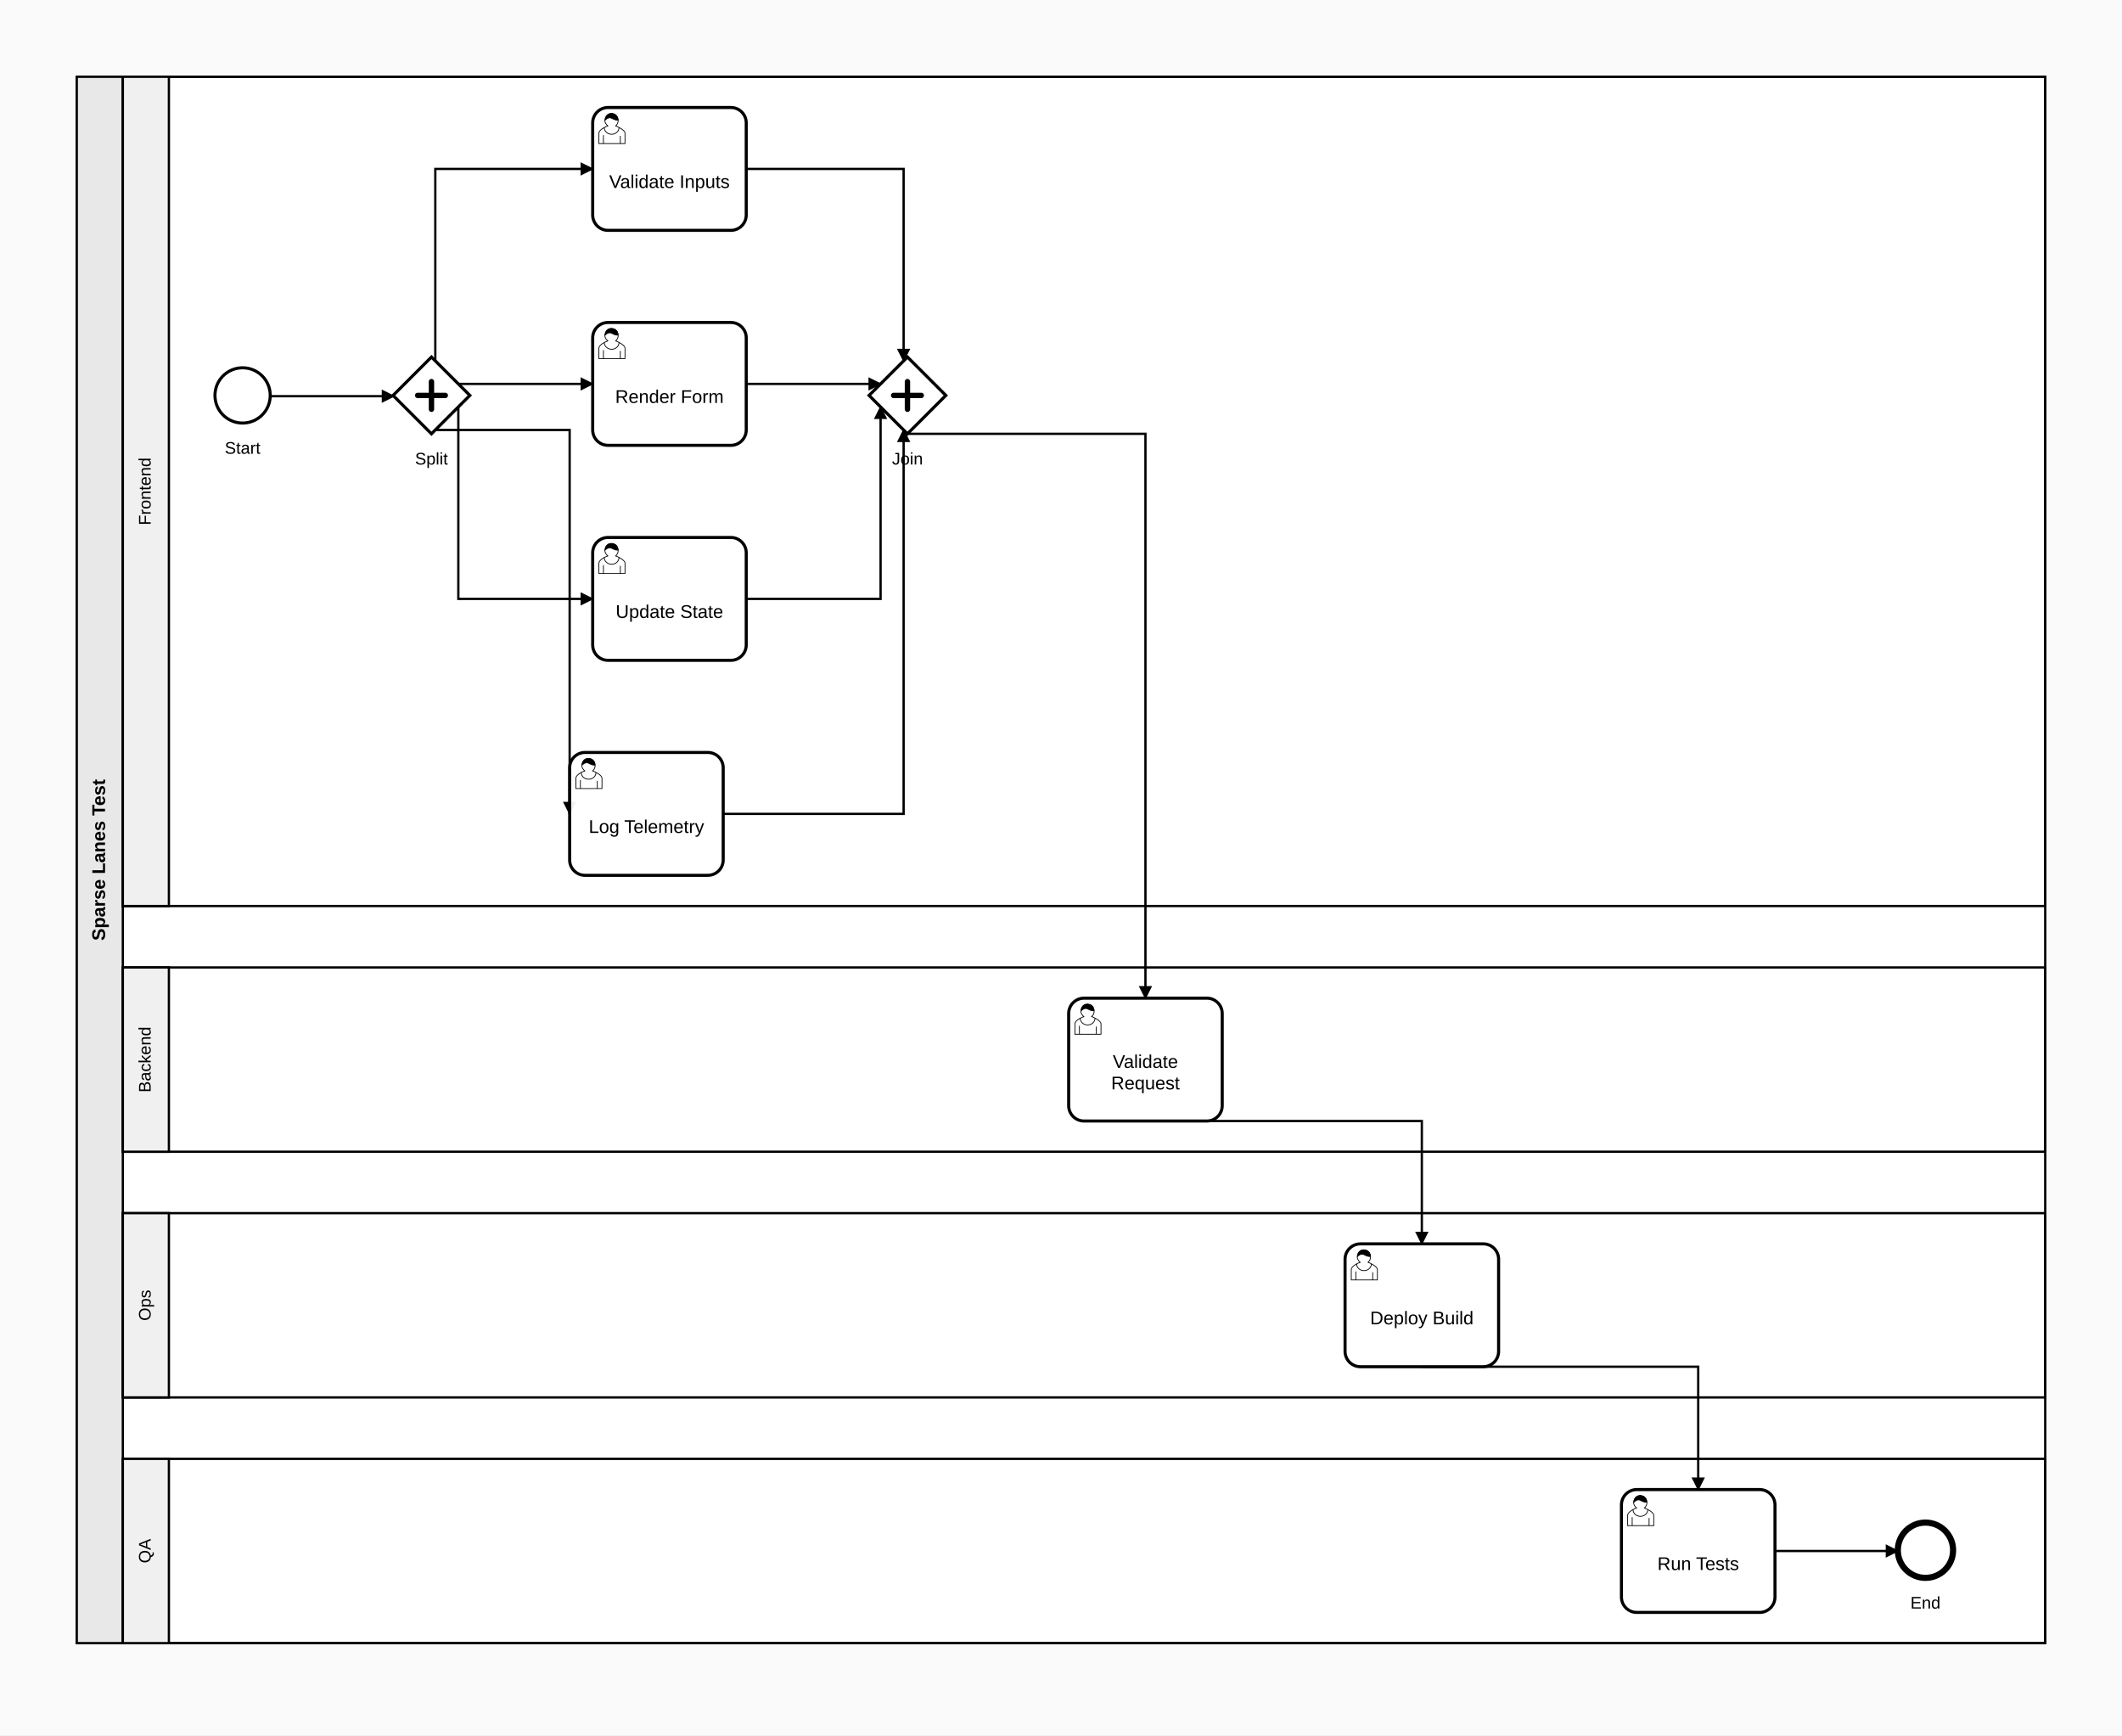
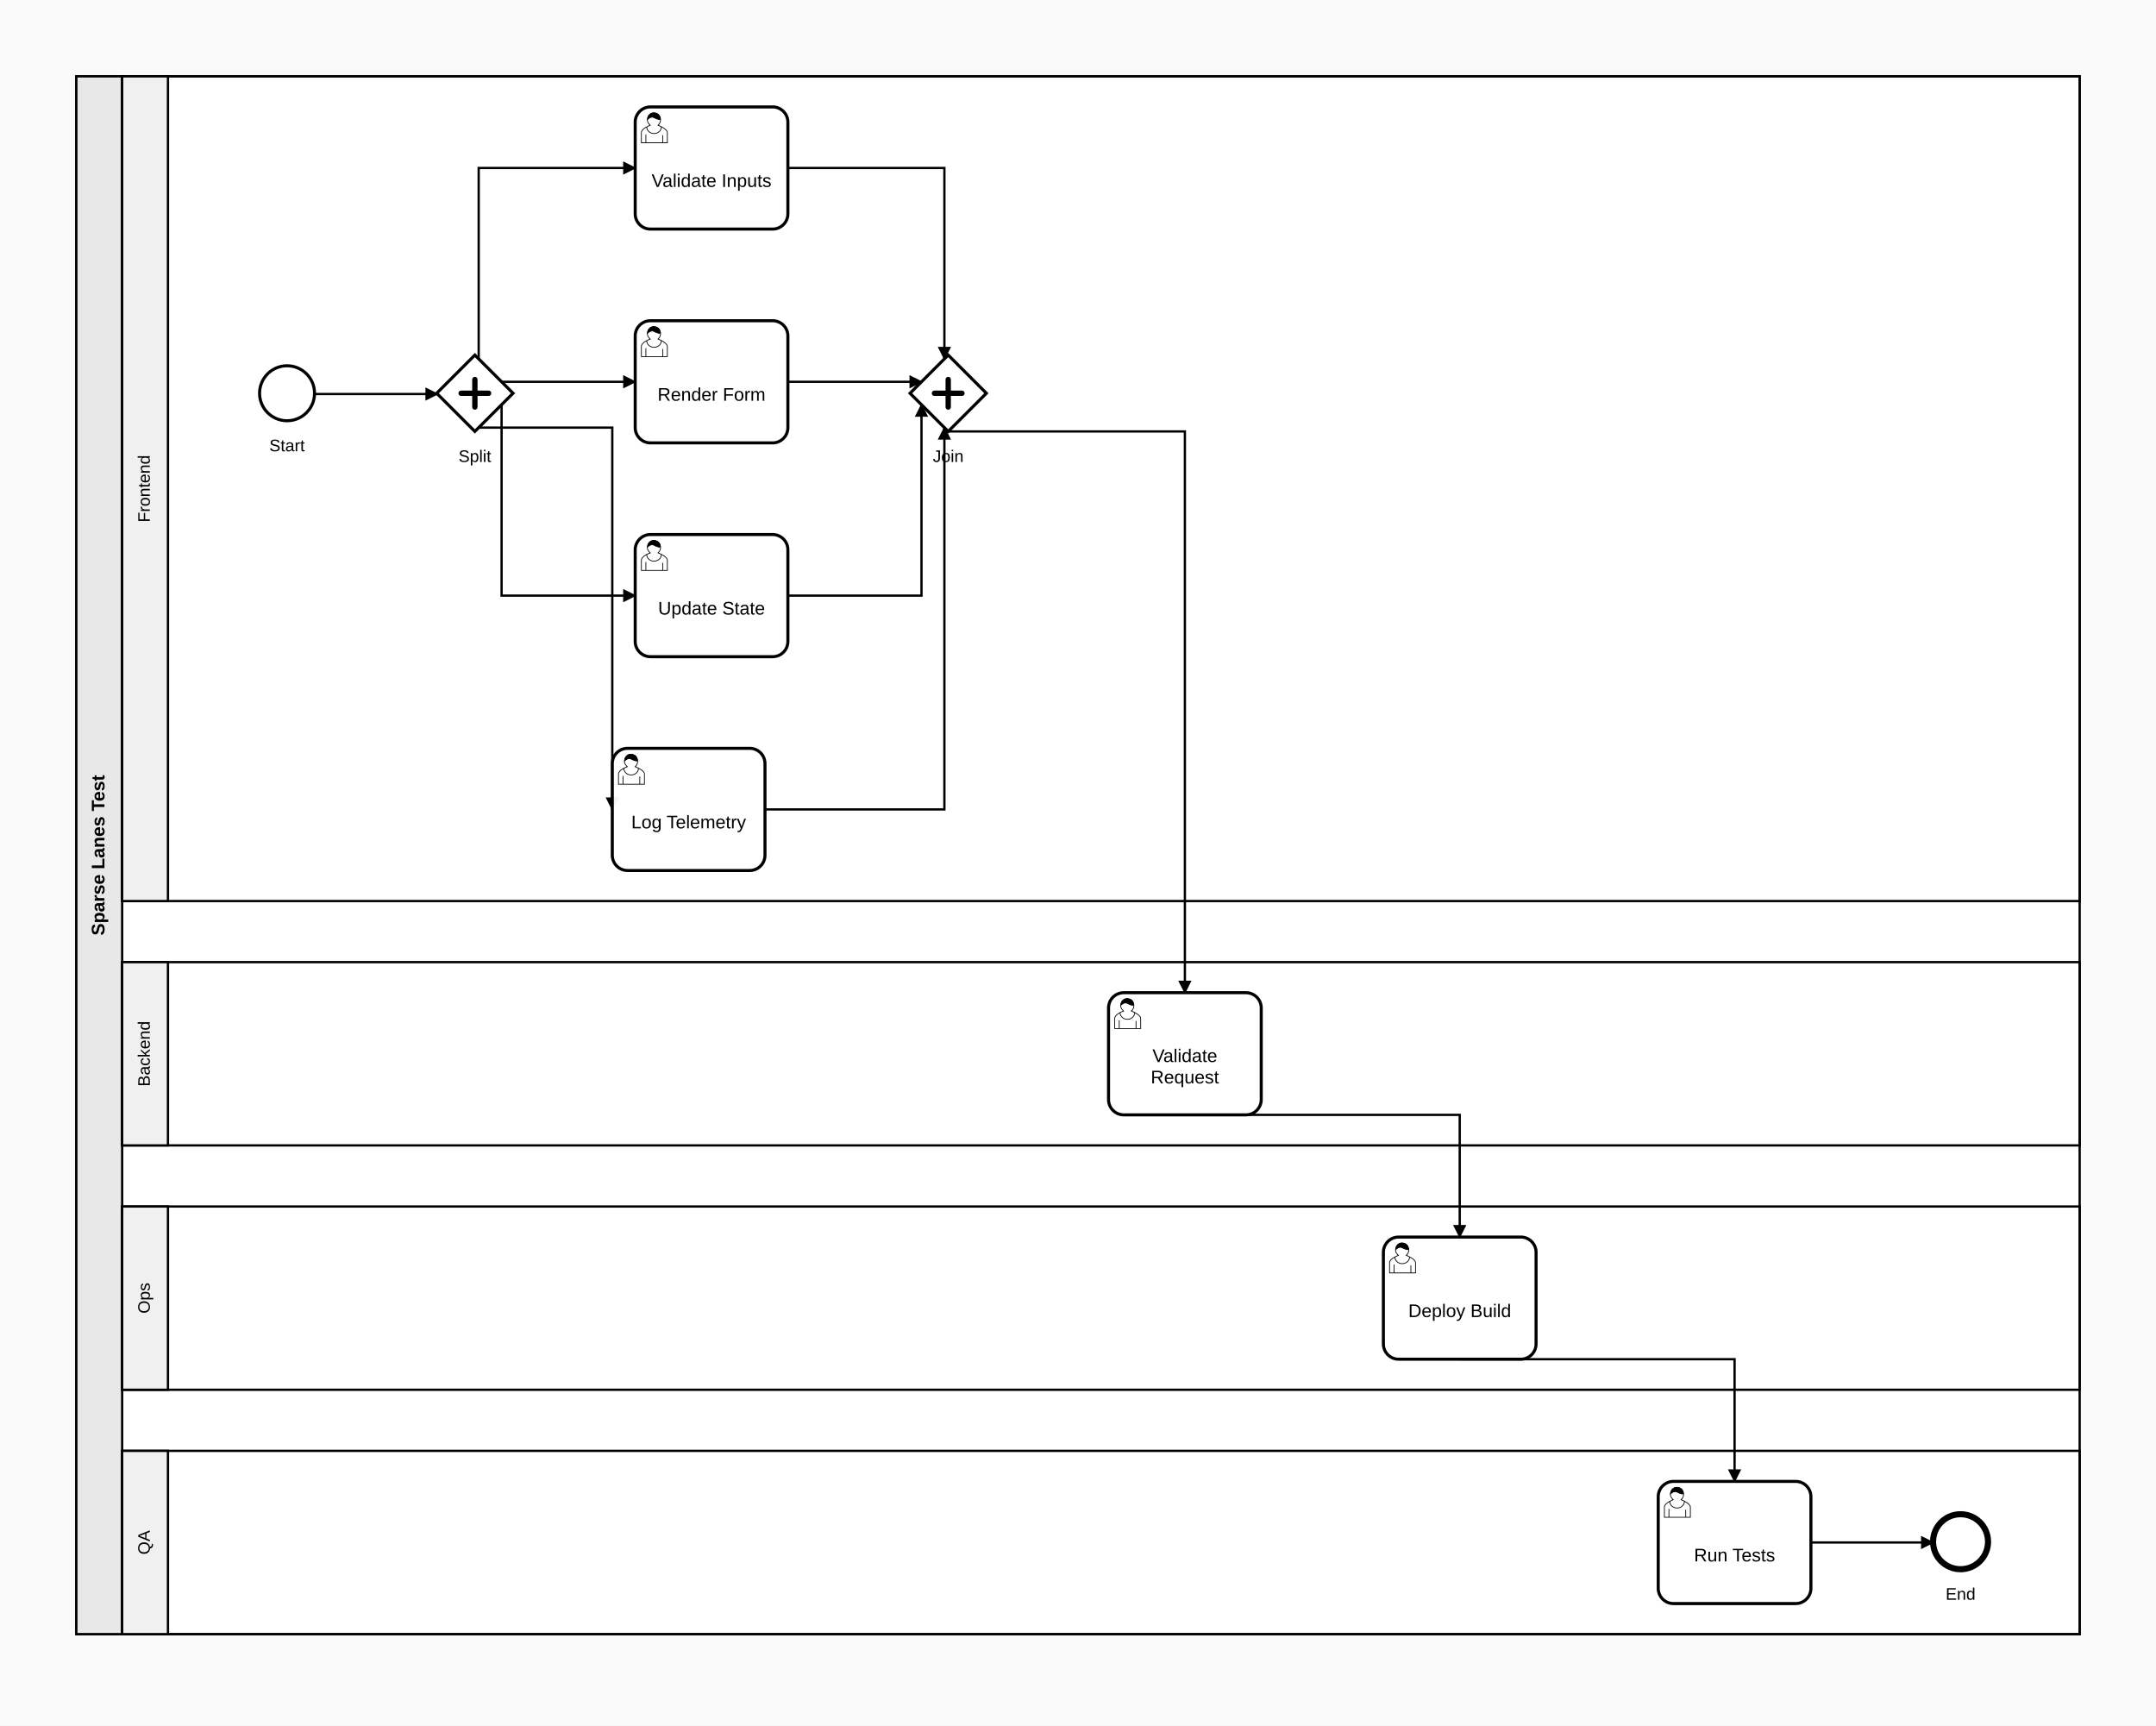
- <svg xmlns="http://www.w3.org/2000/svg" width="1382" height="1130" viewBox="0 0 1382 1130" font-family="Arial, sans-serif">
+ <svg xmlns="http://www.w3.org/2000/svg" width="1412" height="1130" viewBox="0 0 1412 1130" font-family="Arial, sans-serif">
  <defs>
    <marker id="seq-end" viewBox="0 0 20 20" refX="11" refY="10" markerWidth="10" markerHeight="10" orient="auto">
      <path d="M 1 5 L 11 10 L 1 15 Z" fill="#000000" stroke="#000000" stroke-width="1" />
    </marker>
    <marker id="seq-default-src" viewBox="0 0 20 20" refX="6" refY="10" markerWidth="10" markerHeight="10" orient="auto">
      <path d="M 6 3 L 10 17" stroke="#000000" stroke-width="1.5" />
    </marker>
    <marker id="seq-conditional-src" viewBox="0 0 20 20" refX="1" refY="10" markerWidth="12" markerHeight="12" orient="auto">
      <path d="M 1 10 L 8 6 L 15 10 L 8 14 Z" fill="#ffffff" stroke="#000000" stroke-width="1" />
    </marker>
    <marker id="msg-start" viewBox="0 0 20 20" refX="6" refY="6" markerWidth="20" markerHeight="20" orient="auto">
      <circle cx="6" cy="6" r="3.5" fill="#ffffff" stroke="#000000" stroke-width="1" />
    </marker>
    <marker id="msg-end" viewBox="0 0 20 20" refX="8.5" refY="5" markerWidth="20" markerHeight="20" orient="auto">
      <path d="m 1 5 l 0 -3 l 7 3 l -7 3 z" fill="#ffffff" stroke="#000000" stroke-width="1" stroke-linecap="butt" />
    </marker>
    <marker id="assoc-end" viewBox="0 0 20 20" refX="11" refY="10" markerWidth="10" markerHeight="10" orient="auto">
      <path d="M 1 5 L 11 10 L 1 15" fill="none" stroke="#000000" stroke-width="1.5" />
    </marker>
  </defs>
-   <rect width="1382" height="1130" fill="#fafafa" />
-   <rect x="50" y="50" width="1282" height="1020" fill="#ffffff" stroke="#000000" stroke-width="1.5" />
+   <rect width="1412" height="1130" fill="#fafafa" />
+   <rect x="50" y="50" width="1312" height="1020" fill="#ffffff" stroke="#000000" stroke-width="1.5" />
  <rect x="50" y="50" width="30" height="1020" fill="#e8e8e8" stroke="#000000" stroke-width="1.5" />
  <text x="65" y="560" text-anchor="middle" dominant-baseline="middle" font-size="12" font-weight="bold" fill="#000000" transform="rotate(-90,65,560)">Sparse Lanes Test</text>
-   <rect x="80" y="50" width="1252" height="540" fill="#ffffff" fill-opacity="0.25" stroke="#000000" stroke-width="1.5" />
+   <rect x="80" y="50" width="1282" height="540" fill="#ffffff" fill-opacity="0.25" stroke="#000000" stroke-width="1.5" />
  <rect x="80" y="50" width="30" height="540" fill="#f0f0f0" stroke="#000000" stroke-width="1.5" />
  <text x="95" y="320" text-anchor="middle" dominant-baseline="middle" font-size="11" fill="#000000" transform="rotate(-90,95,320)">Frontend</text>
-   <rect x="80" y="630" width="1252" height="120" fill="#ffffff" fill-opacity="0.25" stroke="#000000" stroke-width="1.5" />
+   <rect x="80" y="630" width="1282" height="120" fill="#ffffff" fill-opacity="0.25" stroke="#000000" stroke-width="1.5" />
  <rect x="80" y="630" width="30" height="120" fill="#f0f0f0" stroke="#000000" stroke-width="1.5" />
  <text x="95" y="690" text-anchor="middle" dominant-baseline="middle" font-size="11" fill="#000000" transform="rotate(-90,95,690)">Backend</text>
-   <rect x="80" y="790" width="1252" height="120" fill="#ffffff" fill-opacity="0.25" stroke="#000000" stroke-width="1.5" />
+   <rect x="80" y="790" width="1282" height="120" fill="#ffffff" fill-opacity="0.25" stroke="#000000" stroke-width="1.5" />
  <rect x="80" y="790" width="30" height="120" fill="#f0f0f0" stroke="#000000" stroke-width="1.5" />
  <text x="95" y="850" text-anchor="middle" dominant-baseline="middle" font-size="11" fill="#000000" transform="rotate(-90,95,850)">Ops</text>
-   <rect x="80" y="950" width="1252" height="120" fill="#ffffff" fill-opacity="0.25" stroke="#000000" stroke-width="1.5" />
+   <rect x="80" y="950" width="1282" height="120" fill="#ffffff" fill-opacity="0.25" stroke="#000000" stroke-width="1.5" />
  <rect x="80" y="950" width="30" height="120" fill="#f0f0f0" stroke="#000000" stroke-width="1.5" />
  <text x="95" y="1010" text-anchor="middle" dominant-baseline="middle" font-size="11" fill="#000000" transform="rotate(-90,95,1010)">QA</text>
-   <path d="M 176 258 L 256.5 258" stroke="#000000" stroke-width="1.5" fill="none" marker-end="url(#seq-end)" />
-   <path d="M 283.5 235 L 283.5 110 L 386 110" stroke="#000000" stroke-width="1.5" fill="none" marker-end="url(#seq-end)" />
-   <path d="M 298.5 250 L 386 250" stroke="#000000" stroke-width="1.5" fill="none" marker-end="url(#seq-end)" />
-   <path d="M 298.5 265 L 298.5 390 L 386 390" stroke="#000000" stroke-width="1.5" fill="none" marker-end="url(#seq-end)" />
-   <path d="M 283.5 280 L 371 280 L 371 530" stroke="#000000" stroke-width="1.5" fill="none" marker-end="url(#seq-end)" />
-   <path d="M 486 110 L 588.5 110 L 588.5 235" stroke="#000000" stroke-width="1.5" fill="none" marker-end="url(#seq-end)" />
-   <path d="M 486 250 L 573.5 250" stroke="#000000" stroke-width="1.5" fill="none" marker-end="url(#seq-end)" />
-   <path d="M 486 390 L 573.5 390 L 573.5 265" stroke="#000000" stroke-width="1.5" fill="none" marker-end="url(#seq-end)" />
-   <path d="M 471 530 L 588.5 530 L 588.5 280" stroke="#000000" stroke-width="1.5" fill="none" marker-end="url(#seq-end)" />
-   <path d="M 591 282.5 L 746 282.5 L 746 650" stroke="#000000" stroke-width="1.5" fill="none" marker-end="url(#seq-end)" />
-   <path d="M 746 730 L 926 730 L 926 810" stroke="#000000" stroke-width="1.5" fill="none" marker-end="url(#seq-end)" />
-   <path d="M 926 890 L 1106 890 L 1106 970" stroke="#000000" stroke-width="1.5" fill="none" marker-end="url(#seq-end)" />
-   <path d="M 1156 1010 L 1236 1010" stroke="#000000" stroke-width="1.5" fill="none" marker-end="url(#seq-end)" />
-   <circle cx="158" cy="257.5" r="18" fill="#ffffff" fill-opacity="0.95" stroke="#000000" stroke-width="2" />
-   <text x="158" y="295.5" text-anchor="middle" font-size="11" fill="#000000">Start</text>
-   <polygon points="281,232.5 306,257.5 281,282.5 256,257.5" fill="#ffffff" fill-opacity="0.95" stroke="#000000" stroke-width="2" />
-   <line x1="281" y1="248.5" x2="281" y2="266.5" stroke="#000000" stroke-width="3.5" stroke-linecap="round" />
-   <line x1="272" y1="257.5" x2="290" y2="257.5" stroke="#000000" stroke-width="3.5" stroke-linecap="round" />
-   <text x="281" y="302.5" text-anchor="middle" font-size="11" fill="#000000">Split</text>
-   <rect x="386" y="70" width="100" height="80" rx="10" ry="10" fill="#ffffff" fill-opacity="0.95" stroke="#000000" stroke-width="2" />
+   <path d="M 206 258 L 286.5 258" stroke="#000000" stroke-width="1.5" fill="none" marker-end="url(#seq-end)" />
+   <path d="M 313.5 235 L 313.5 110 L 416 110" stroke="#000000" stroke-width="1.5" fill="none" marker-end="url(#seq-end)" />
+   <path d="M 328.5 250 L 416 250" stroke="#000000" stroke-width="1.5" fill="none" marker-end="url(#seq-end)" />
+   <path d="M 328.5 265 L 328.5 390 L 416 390" stroke="#000000" stroke-width="1.5" fill="none" marker-end="url(#seq-end)" />
+   <path d="M 313.5 280 L 401 280 L 401 530" stroke="#000000" stroke-width="1.5" fill="none" marker-end="url(#seq-end)" />
+   <path d="M 516 110 L 618.5 110 L 618.5 235" stroke="#000000" stroke-width="1.5" fill="none" marker-end="url(#seq-end)" />
+   <path d="M 516 250 L 603.5 250" stroke="#000000" stroke-width="1.5" fill="none" marker-end="url(#seq-end)" />
+   <path d="M 516 390 L 603.5 390 L 603.5 265" stroke="#000000" stroke-width="1.5" fill="none" marker-end="url(#seq-end)" />
+   <path d="M 501 530 L 618.5 530 L 618.5 280" stroke="#000000" stroke-width="1.5" fill="none" marker-end="url(#seq-end)" />
+   <path d="M 621 282.5 L 776 282.5 L 776 650" stroke="#000000" stroke-width="1.5" fill="none" marker-end="url(#seq-end)" />
+   <path d="M 776 730 L 956 730 L 956 810" stroke="#000000" stroke-width="1.5" fill="none" marker-end="url(#seq-end)" />
+   <path d="M 956 890 L 1136 890 L 1136 970" stroke="#000000" stroke-width="1.5" fill="none" marker-end="url(#seq-end)" />
+   <path d="M 1186 1010 L 1266 1010" stroke="#000000" stroke-width="1.5" fill="none" marker-end="url(#seq-end)" />
+   <circle cx="188" cy="257.5" r="18" fill="#ffffff" fill-opacity="0.95" stroke="#000000" stroke-width="2" />
+   <text x="188" y="295.5" text-anchor="middle" font-size="11" fill="#000000">Start</text>
+   <polygon points="311,232.5 336,257.5 311,282.5 286,257.5" fill="#ffffff" fill-opacity="0.95" stroke="#000000" stroke-width="2" />
+   <line x1="311" y1="248.5" x2="311" y2="266.5" stroke="#000000" stroke-width="3.5" stroke-linecap="round" />
+   <line x1="302" y1="257.5" x2="320" y2="257.5" stroke="#000000" stroke-width="3.5" stroke-linecap="round" />
+   <text x="311" y="302.5" text-anchor="middle" font-size="11" fill="#000000">Split</text>
+   <rect x="416" y="70" width="100" height="80" rx="10" ry="10" fill="#ffffff" fill-opacity="0.95" stroke="#000000" stroke-width="2" />
  <g>
-     <path d="m 401,82 c 0.909,-0.845 1.594,-2.049 1.594,-3.385 0,-2.554 -1.805,-4.622 -4.357,-4.622 -2.552,0 -4.288,2.068 -4.288,4.622 0,1.348 0.974,2.562 1.896,3.405 -0.529,0.187 -5.669,2.097 -5.794,4.756 v 6.718 h 17 v -6.718 c 0,-2.298 -5.528,-4.595 -6.051,-4.776 z m -8,6 l 0,5.5 m 11,0 l 0,-5" fill="#ffffff" stroke="#000000" stroke-width="0.5" />
-     <path d="m 403.162,83.009 c 0,2.447 -2.158,4.431 -4.821,4.431 -2.665,0 -4.822,-1.981 -4.822,-4.431" fill="none" stroke="#000000" stroke-width="0.5" />
-     <path d="m 394.1,78.2 c 0,0 2.251,-2.358 4.274,-1.177 2.024,1.181 4.221,1.537 4.124,0.965 -0.098,-0.57 -0.117,-3.791 -4.191,-4.136 -3.575,0.001 -4.208,3.367 -4.207,4.348 z" fill="#000000" stroke="#000000" stroke-width="0.5" />
+     <path d="m 431,82 c 0.909,-0.845 1.594,-2.049 1.594,-3.385 0,-2.554 -1.805,-4.622 -4.357,-4.622 -2.552,0 -4.288,2.068 -4.288,4.622 0,1.348 0.974,2.562 1.896,3.405 -0.529,0.187 -5.669,2.097 -5.794,4.756 v 6.718 h 17 v -6.718 c 0,-2.298 -5.528,-4.595 -6.051,-4.776 z m -8,6 l 0,5.5 m 11,0 l 0,-5" fill="#ffffff" stroke="#000000" stroke-width="0.5" />
+     <path d="m 433.162,83.009 c 0,2.447 -2.158,4.431 -4.821,4.431 -2.665,0 -4.822,-1.981 -4.822,-4.431" fill="none" stroke="#000000" stroke-width="0.5" />
+     <path d="m 424.1,78.2 c 0,0 2.251,-2.358 4.274,-1.177 2.024,1.181 4.221,1.537 4.124,0.965 -0.098,-0.57 -0.117,-3.791 -4.191,-4.136 -3.575,0.001 -4.208,3.367 -4.207,4.348 z" fill="#000000" stroke="#000000" stroke-width="0.5" />
  </g>
-   <text x="436" y="119" text-anchor="middle" dominant-baseline="middle" font-size="12" fill="#000000">Validate Inputs</text>
-   <rect x="386" y="210" width="100" height="80" rx="10" ry="10" fill="#ffffff" fill-opacity="0.95" stroke="#000000" stroke-width="2" />
+   <text x="466" y="119" text-anchor="middle" dominant-baseline="middle" font-size="12" fill="#000000">Validate Inputs</text>
+   <rect x="416" y="210" width="100" height="80" rx="10" ry="10" fill="#ffffff" fill-opacity="0.95" stroke="#000000" stroke-width="2" />
  <g>
-     <path d="m 401,222 c 0.909,-0.845 1.594,-2.049 1.594,-3.385 0,-2.554 -1.805,-4.622 -4.357,-4.622 -2.552,0 -4.288,2.068 -4.288,4.622 0,1.348 0.974,2.562 1.896,3.405 -0.529,0.187 -5.669,2.097 -5.794,4.756 v 6.718 h 17 v -6.718 c 0,-2.298 -5.528,-4.595 -6.051,-4.776 z m -8,6 l 0,5.5 m 11,0 l 0,-5" fill="#ffffff" stroke="#000000" stroke-width="0.5" />
-     <path d="m 403.162,223.009 c 0,2.447 -2.158,4.431 -4.821,4.431 -2.665,0 -4.822,-1.981 -4.822,-4.431" fill="none" stroke="#000000" stroke-width="0.5" />
-     <path d="m 394.1,218.2 c 0,0 2.251,-2.358 4.274,-1.177 2.024,1.181 4.221,1.537 4.124,0.965 -0.098,-0.57 -0.117,-3.791 -4.191,-4.136 -3.575,0.001 -4.208,3.367 -4.207,4.348 z" fill="#000000" stroke="#000000" stroke-width="0.5" />
+     <path d="m 431,222 c 0.909,-0.845 1.594,-2.049 1.594,-3.385 0,-2.554 -1.805,-4.622 -4.357,-4.622 -2.552,0 -4.288,2.068 -4.288,4.622 0,1.348 0.974,2.562 1.896,3.405 -0.529,0.187 -5.669,2.097 -5.794,4.756 v 6.718 h 17 v -6.718 c 0,-2.298 -5.528,-4.595 -6.051,-4.776 z m -8,6 l 0,5.5 m 11,0 l 0,-5" fill="#ffffff" stroke="#000000" stroke-width="0.5" />
+     <path d="m 433.162,223.009 c 0,2.447 -2.158,4.431 -4.821,4.431 -2.665,0 -4.822,-1.981 -4.822,-4.431" fill="none" stroke="#000000" stroke-width="0.5" />
+     <path d="m 424.1,218.2 c 0,0 2.251,-2.358 4.274,-1.177 2.024,1.181 4.221,1.537 4.124,0.965 -0.098,-0.57 -0.117,-3.791 -4.191,-4.136 -3.575,0.001 -4.208,3.367 -4.207,4.348 z" fill="#000000" stroke="#000000" stroke-width="0.5" />
  </g>
-   <text x="436" y="259" text-anchor="middle" dominant-baseline="middle" font-size="12" fill="#000000">Render Form</text>
-   <rect x="386" y="350" width="100" height="80" rx="10" ry="10" fill="#ffffff" fill-opacity="0.95" stroke="#000000" stroke-width="2" />
+   <text x="466" y="259" text-anchor="middle" dominant-baseline="middle" font-size="12" fill="#000000">Render Form</text>
+   <rect x="416" y="350" width="100" height="80" rx="10" ry="10" fill="#ffffff" fill-opacity="0.95" stroke="#000000" stroke-width="2" />
  <g>
-     <path d="m 401,362 c 0.909,-0.845 1.594,-2.049 1.594,-3.385 0,-2.554 -1.805,-4.622 -4.357,-4.622 -2.552,0 -4.288,2.068 -4.288,4.622 0,1.348 0.974,2.562 1.896,3.405 -0.529,0.187 -5.669,2.097 -5.794,4.756 v 6.718 h 17 v -6.718 c 0,-2.298 -5.528,-4.595 -6.051,-4.776 z m -8,6 l 0,5.5 m 11,0 l 0,-5" fill="#ffffff" stroke="#000000" stroke-width="0.5" />
-     <path d="m 403.162,363.009 c 0,2.447 -2.158,4.431 -4.821,4.431 -2.665,0 -4.822,-1.981 -4.822,-4.431" fill="none" stroke="#000000" stroke-width="0.5" />
-     <path d="m 394.1,358.2 c 0,0 2.251,-2.358 4.274,-1.177 2.024,1.181 4.221,1.537 4.124,0.965 -0.098,-0.57 -0.117,-3.791 -4.191,-4.136 -3.575,0.001 -4.208,3.367 -4.207,4.348 z" fill="#000000" stroke="#000000" stroke-width="0.5" />
+     <path d="m 431,362 c 0.909,-0.845 1.594,-2.049 1.594,-3.385 0,-2.554 -1.805,-4.622 -4.357,-4.622 -2.552,0 -4.288,2.068 -4.288,4.622 0,1.348 0.974,2.562 1.896,3.405 -0.529,0.187 -5.669,2.097 -5.794,4.756 v 6.718 h 17 v -6.718 c 0,-2.298 -5.528,-4.595 -6.051,-4.776 z m -8,6 l 0,5.5 m 11,0 l 0,-5" fill="#ffffff" stroke="#000000" stroke-width="0.5" />
+     <path d="m 433.162,363.009 c 0,2.447 -2.158,4.431 -4.821,4.431 -2.665,0 -4.822,-1.981 -4.822,-4.431" fill="none" stroke="#000000" stroke-width="0.5" />
+     <path d="m 424.1,358.2 c 0,0 2.251,-2.358 4.274,-1.177 2.024,1.181 4.221,1.537 4.124,0.965 -0.098,-0.57 -0.117,-3.791 -4.191,-4.136 -3.575,0.001 -4.208,3.367 -4.207,4.348 z" fill="#000000" stroke="#000000" stroke-width="0.5" />
  </g>
-   <text x="436" y="399" text-anchor="middle" dominant-baseline="middle" font-size="12" fill="#000000">Update State</text>
-   <rect x="371" y="490" width="100" height="80" rx="10" ry="10" fill="#ffffff" fill-opacity="0.95" stroke="#000000" stroke-width="2" />
+   <text x="466" y="399" text-anchor="middle" dominant-baseline="middle" font-size="12" fill="#000000">Update State</text>
+   <rect x="401" y="490" width="100" height="80" rx="10" ry="10" fill="#ffffff" fill-opacity="0.95" stroke="#000000" stroke-width="2" />
  <g>
-     <path d="m 386,502 c 0.909,-0.845 1.594,-2.049 1.594,-3.385 0,-2.554 -1.805,-4.622 -4.357,-4.622 -2.552,0 -4.288,2.068 -4.288,4.622 0,1.348 0.974,2.562 1.896,3.405 -0.529,0.187 -5.669,2.097 -5.794,4.756 v 6.718 h 17 v -6.718 c 0,-2.298 -5.528,-4.595 -6.051,-4.776 z m -8,6 l 0,5.5 m 11,0 l 0,-5" fill="#ffffff" stroke="#000000" stroke-width="0.5" />
-     <path d="m 388.162,503.009 c 0,2.447 -2.158,4.431 -4.821,4.431 -2.665,0 -4.822,-1.981 -4.822,-4.431" fill="none" stroke="#000000" stroke-width="0.5" />
-     <path d="m 379.1,498.2 c 0,0 2.251,-2.358 4.274,-1.177 2.024,1.181 4.221,1.537 4.124,0.965 -0.098,-0.57 -0.117,-3.791 -4.191,-4.136 -3.575,0.001 -4.208,3.367 -4.207,4.348 z" fill="#000000" stroke="#000000" stroke-width="0.5" />
+     <path d="m 416,502 c 0.909,-0.845 1.594,-2.049 1.594,-3.385 0,-2.554 -1.805,-4.622 -4.357,-4.622 -2.552,0 -4.288,2.068 -4.288,4.622 0,1.348 0.974,2.562 1.896,3.405 -0.529,0.187 -5.669,2.097 -5.794,4.756 v 6.718 h 17 v -6.718 c 0,-2.298 -5.528,-4.595 -6.051,-4.776 z m -8,6 l 0,5.5 m 11,0 l 0,-5" fill="#ffffff" stroke="#000000" stroke-width="0.5" />
+     <path d="m 418.162,503.009 c 0,2.447 -2.158,4.431 -4.821,4.431 -2.665,0 -4.822,-1.981 -4.822,-4.431" fill="none" stroke="#000000" stroke-width="0.5" />
+     <path d="m 409.1,498.2 c 0,0 2.251,-2.358 4.274,-1.177 2.024,1.181 4.221,1.537 4.124,0.965 -0.098,-0.57 -0.117,-3.791 -4.191,-4.136 -3.575,0.001 -4.208,3.367 -4.207,4.348 z" fill="#000000" stroke="#000000" stroke-width="0.5" />
  </g>
-   <text x="421" y="539" text-anchor="middle" dominant-baseline="middle" font-size="12" fill="#000000">Log Telemetry</text>
-   <polygon points="591,232.5 616,257.5 591,282.5 566,257.5" fill="#ffffff" fill-opacity="0.95" stroke="#000000" stroke-width="2" />
-   <line x1="591" y1="248.5" x2="591" y2="266.5" stroke="#000000" stroke-width="3.5" stroke-linecap="round" />
-   <line x1="582" y1="257.5" x2="600" y2="257.5" stroke="#000000" stroke-width="3.5" stroke-linecap="round" />
-   <text x="591" y="302.5" text-anchor="middle" font-size="11" fill="#000000">Join</text>
-   <rect x="696" y="650" width="100" height="80" rx="10" ry="10" fill="#ffffff" fill-opacity="0.95" stroke="#000000" stroke-width="2" />
+   <text x="451" y="539" text-anchor="middle" dominant-baseline="middle" font-size="12" fill="#000000">Log Telemetry</text>
+   <polygon points="621,232.5 646,257.5 621,282.5 596,257.5" fill="#ffffff" fill-opacity="0.95" stroke="#000000" stroke-width="2" />
+   <line x1="621" y1="248.5" x2="621" y2="266.5" stroke="#000000" stroke-width="3.5" stroke-linecap="round" />
+   <line x1="612" y1="257.5" x2="630" y2="257.5" stroke="#000000" stroke-width="3.5" stroke-linecap="round" />
+   <text x="621" y="302.5" text-anchor="middle" font-size="11" fill="#000000">Join</text>
+   <rect x="726" y="650" width="100" height="80" rx="10" ry="10" fill="#ffffff" fill-opacity="0.95" stroke="#000000" stroke-width="2" />
  <g>
-     <path d="m 711,662 c 0.909,-0.845 1.594,-2.049 1.594,-3.385 0,-2.554 -1.805,-4.622 -4.357,-4.622 -2.552,0 -4.288,2.068 -4.288,4.622 0,1.348 0.974,2.562 1.896,3.405 -0.529,0.187 -5.669,2.097 -5.794,4.756 v 6.718 h 17 v -6.718 c 0,-2.298 -5.528,-4.595 -6.051,-4.776 z m -8,6 l 0,5.5 m 11,0 l 0,-5" fill="#ffffff" stroke="#000000" stroke-width="0.5" />
-     <path d="m 713.162,663.009 c 0,2.447 -2.158,4.431 -4.821,4.431 -2.665,0 -4.822,-1.981 -4.822,-4.431" fill="none" stroke="#000000" stroke-width="0.5" />
-     <path d="m 704.1,658.2 c 0,0 2.251,-2.358 4.274,-1.177 2.024,1.181 4.221,1.537 4.124,0.965 -0.098,-0.57 -0.117,-3.791 -4.191,-4.136 -3.575,0.001 -4.208,3.367 -4.207,4.348 z" fill="#000000" stroke="#000000" stroke-width="0.5" />
+     <path d="m 741,662 c 0.909,-0.845 1.594,-2.049 1.594,-3.385 0,-2.554 -1.805,-4.622 -4.357,-4.622 -2.552,0 -4.288,2.068 -4.288,4.622 0,1.348 0.974,2.562 1.896,3.405 -0.529,0.187 -5.669,2.097 -5.794,4.756 v 6.718 h 17 v -6.718 c 0,-2.298 -5.528,-4.595 -6.051,-4.776 z m -8,6 l 0,5.5 m 11,0 l 0,-5" fill="#ffffff" stroke="#000000" stroke-width="0.5" />
+     <path d="m 743.162,663.009 c 0,2.447 -2.158,4.431 -4.821,4.431 -2.665,0 -4.822,-1.981 -4.822,-4.431" fill="none" stroke="#000000" stroke-width="0.5" />
+     <path d="m 734.1,658.2 c 0,0 2.251,-2.358 4.274,-1.177 2.024,1.181 4.221,1.537 4.124,0.965 -0.098,-0.57 -0.117,-3.791 -4.191,-4.136 -3.575,0.001 -4.208,3.367 -4.207,4.348 z" fill="#000000" stroke="#000000" stroke-width="0.5" />
  </g>
-   <text x="746" y="692" text-anchor="middle" dominant-baseline="middle" font-size="12" fill="#000000">Validate</text>
-   <text x="746" y="706" text-anchor="middle" dominant-baseline="middle" font-size="12" fill="#000000">Request</text>
-   <rect x="876" y="810" width="100" height="80" rx="10" ry="10" fill="#ffffff" fill-opacity="0.95" stroke="#000000" stroke-width="2" />
+   <text x="776" y="692" text-anchor="middle" dominant-baseline="middle" font-size="12" fill="#000000">Validate</text>
+   <text x="776" y="706" text-anchor="middle" dominant-baseline="middle" font-size="12" fill="#000000">Request</text>
+   <rect x="906" y="810" width="100" height="80" rx="10" ry="10" fill="#ffffff" fill-opacity="0.95" stroke="#000000" stroke-width="2" />
  <g>
-     <path d="m 891,822 c 0.909,-0.845 1.594,-2.049 1.594,-3.385 0,-2.554 -1.805,-4.622 -4.357,-4.622 -2.552,0 -4.288,2.068 -4.288,4.622 0,1.348 0.974,2.562 1.896,3.405 -0.529,0.187 -5.669,2.097 -5.794,4.756 v 6.718 h 17 v -6.718 c 0,-2.298 -5.528,-4.595 -6.051,-4.776 z m -8,6 l 0,5.5 m 11,0 l 0,-5" fill="#ffffff" stroke="#000000" stroke-width="0.5" />
-     <path d="m 893.162,823.009 c 0,2.447 -2.158,4.431 -4.821,4.431 -2.665,0 -4.822,-1.981 -4.822,-4.431" fill="none" stroke="#000000" stroke-width="0.5" />
-     <path d="m 884.1,818.2 c 0,0 2.251,-2.358 4.274,-1.177 2.024,1.181 4.221,1.537 4.124,0.965 -0.098,-0.57 -0.117,-3.791 -4.191,-4.136 -3.575,0.001 -4.208,3.367 -4.207,4.348 z" fill="#000000" stroke="#000000" stroke-width="0.5" />
+     <path d="m 921,822 c 0.909,-0.845 1.594,-2.049 1.594,-3.385 0,-2.554 -1.805,-4.622 -4.357,-4.622 -2.552,0 -4.288,2.068 -4.288,4.622 0,1.348 0.974,2.562 1.896,3.405 -0.529,0.187 -5.669,2.097 -5.794,4.756 v 6.718 h 17 v -6.718 c 0,-2.298 -5.528,-4.595 -6.051,-4.776 z m -8,6 l 0,5.5 m 11,0 l 0,-5" fill="#ffffff" stroke="#000000" stroke-width="0.5" />
+     <path d="m 923.162,823.009 c 0,2.447 -2.158,4.431 -4.821,4.431 -2.665,0 -4.822,-1.981 -4.822,-4.431" fill="none" stroke="#000000" stroke-width="0.5" />
+     <path d="m 914.1,818.2 c 0,0 2.251,-2.358 4.274,-1.177 2.024,1.181 4.221,1.537 4.124,0.965 -0.098,-0.57 -0.117,-3.791 -4.191,-4.136 -3.575,0.001 -4.208,3.367 -4.207,4.348 z" fill="#000000" stroke="#000000" stroke-width="0.5" />
  </g>
-   <text x="926" y="859" text-anchor="middle" dominant-baseline="middle" font-size="12" fill="#000000">Deploy Build</text>
-   <rect x="1056" y="970" width="100" height="80" rx="10" ry="10" fill="#ffffff" fill-opacity="0.95" stroke="#000000" stroke-width="2" />
+   <text x="956" y="859" text-anchor="middle" dominant-baseline="middle" font-size="12" fill="#000000">Deploy Build</text>
+   <rect x="1086" y="970" width="100" height="80" rx="10" ry="10" fill="#ffffff" fill-opacity="0.95" stroke="#000000" stroke-width="2" />
  <g>
-     <path d="m 1071,982 c 0.909,-0.845 1.594,-2.049 1.594,-3.385 0,-2.554 -1.805,-4.622 -4.357,-4.622 -2.552,0 -4.288,2.068 -4.288,4.622 0,1.348 0.974,2.562 1.896,3.405 -0.529,0.187 -5.669,2.097 -5.794,4.756 v 6.718 h 17 v -6.718 c 0,-2.298 -5.528,-4.595 -6.051,-4.776 z m -8,6 l 0,5.5 m 11,0 l 0,-5" fill="#ffffff" stroke="#000000" stroke-width="0.5" />
-     <path d="m 1073.162,983.009 c 0,2.447 -2.158,4.431 -4.821,4.431 -2.665,0 -4.822,-1.981 -4.822,-4.431" fill="none" stroke="#000000" stroke-width="0.5" />
-     <path d="m 1064.1,978.2 c 0,0 2.251,-2.358 4.274,-1.177 2.024,1.181 4.221,1.537 4.124,0.965 -0.098,-0.57 -0.117,-3.791 -4.191,-4.136 -3.575,0.001 -4.208,3.367 -4.207,4.348 z" fill="#000000" stroke="#000000" stroke-width="0.5" />
+     <path d="m 1101,982 c 0.909,-0.845 1.594,-2.049 1.594,-3.385 0,-2.554 -1.805,-4.622 -4.357,-4.622 -2.552,0 -4.288,2.068 -4.288,4.622 0,1.348 0.974,2.562 1.896,3.405 -0.529,0.187 -5.669,2.097 -5.794,4.756 v 6.718 h 17 v -6.718 c 0,-2.298 -5.528,-4.595 -6.051,-4.776 z m -8,6 l 0,5.5 m 11,0 l 0,-5" fill="#ffffff" stroke="#000000" stroke-width="0.5" />
+     <path d="m 1103.162,983.009 c 0,2.447 -2.158,4.431 -4.821,4.431 -2.665,0 -4.822,-1.981 -4.822,-4.431" fill="none" stroke="#000000" stroke-width="0.5" />
+     <path d="m 1094.1,978.2 c 0,0 2.251,-2.358 4.274,-1.177 2.024,1.181 4.221,1.537 4.124,0.965 -0.098,-0.57 -0.117,-3.791 -4.191,-4.136 -3.575,0.001 -4.208,3.367 -4.207,4.348 z" fill="#000000" stroke="#000000" stroke-width="0.5" />
  </g>
-   <text x="1106" y="1019" text-anchor="middle" dominant-baseline="middle" font-size="12" fill="#000000">Run Tests</text>
-   <circle cx="1254" cy="1009.5" r="18" fill="#ffffff" fill-opacity="0.95" stroke="#000000" stroke-width="4" />
-   <text x="1254" y="1047.5" text-anchor="middle" font-size="11" fill="#000000">End</text>
+   <text x="1136" y="1019" text-anchor="middle" dominant-baseline="middle" font-size="12" fill="#000000">Run Tests</text>
+   <circle cx="1284" cy="1009.5" r="18" fill="#ffffff" fill-opacity="0.95" stroke="#000000" stroke-width="4" />
+   <text x="1284" y="1047.5" text-anchor="middle" font-size="11" fill="#000000">End</text>
</svg>
